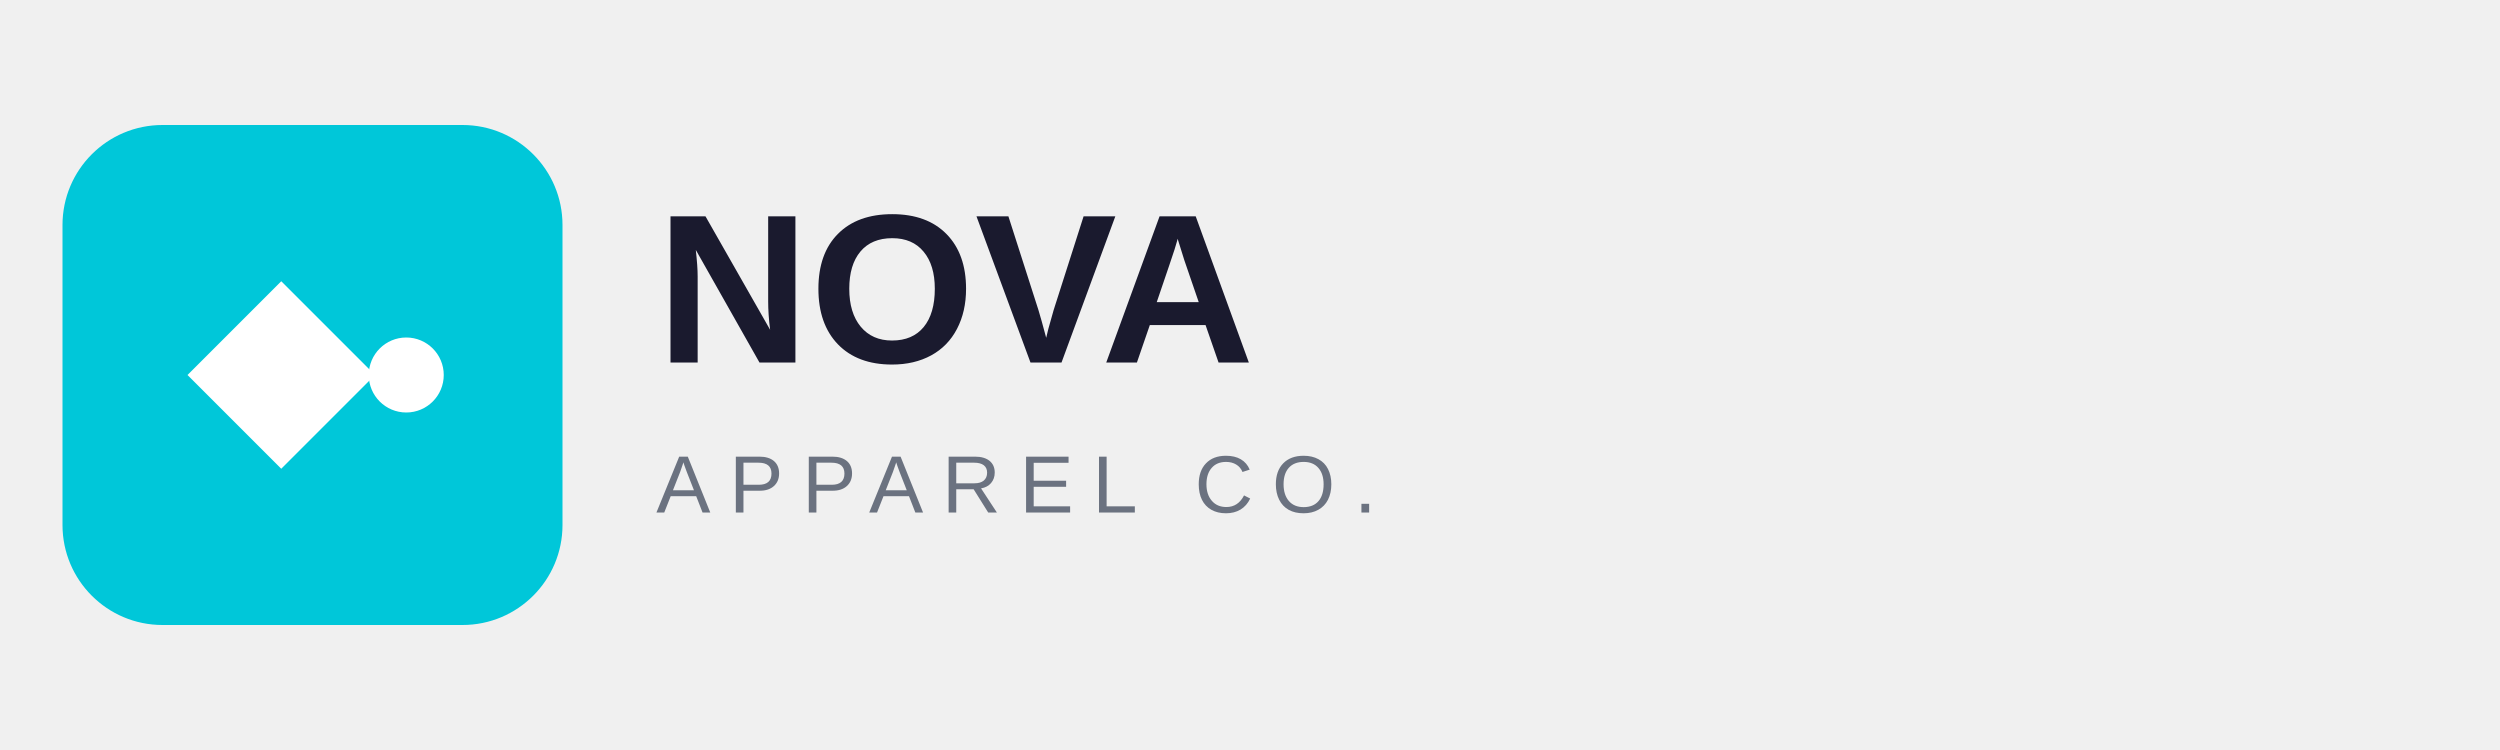
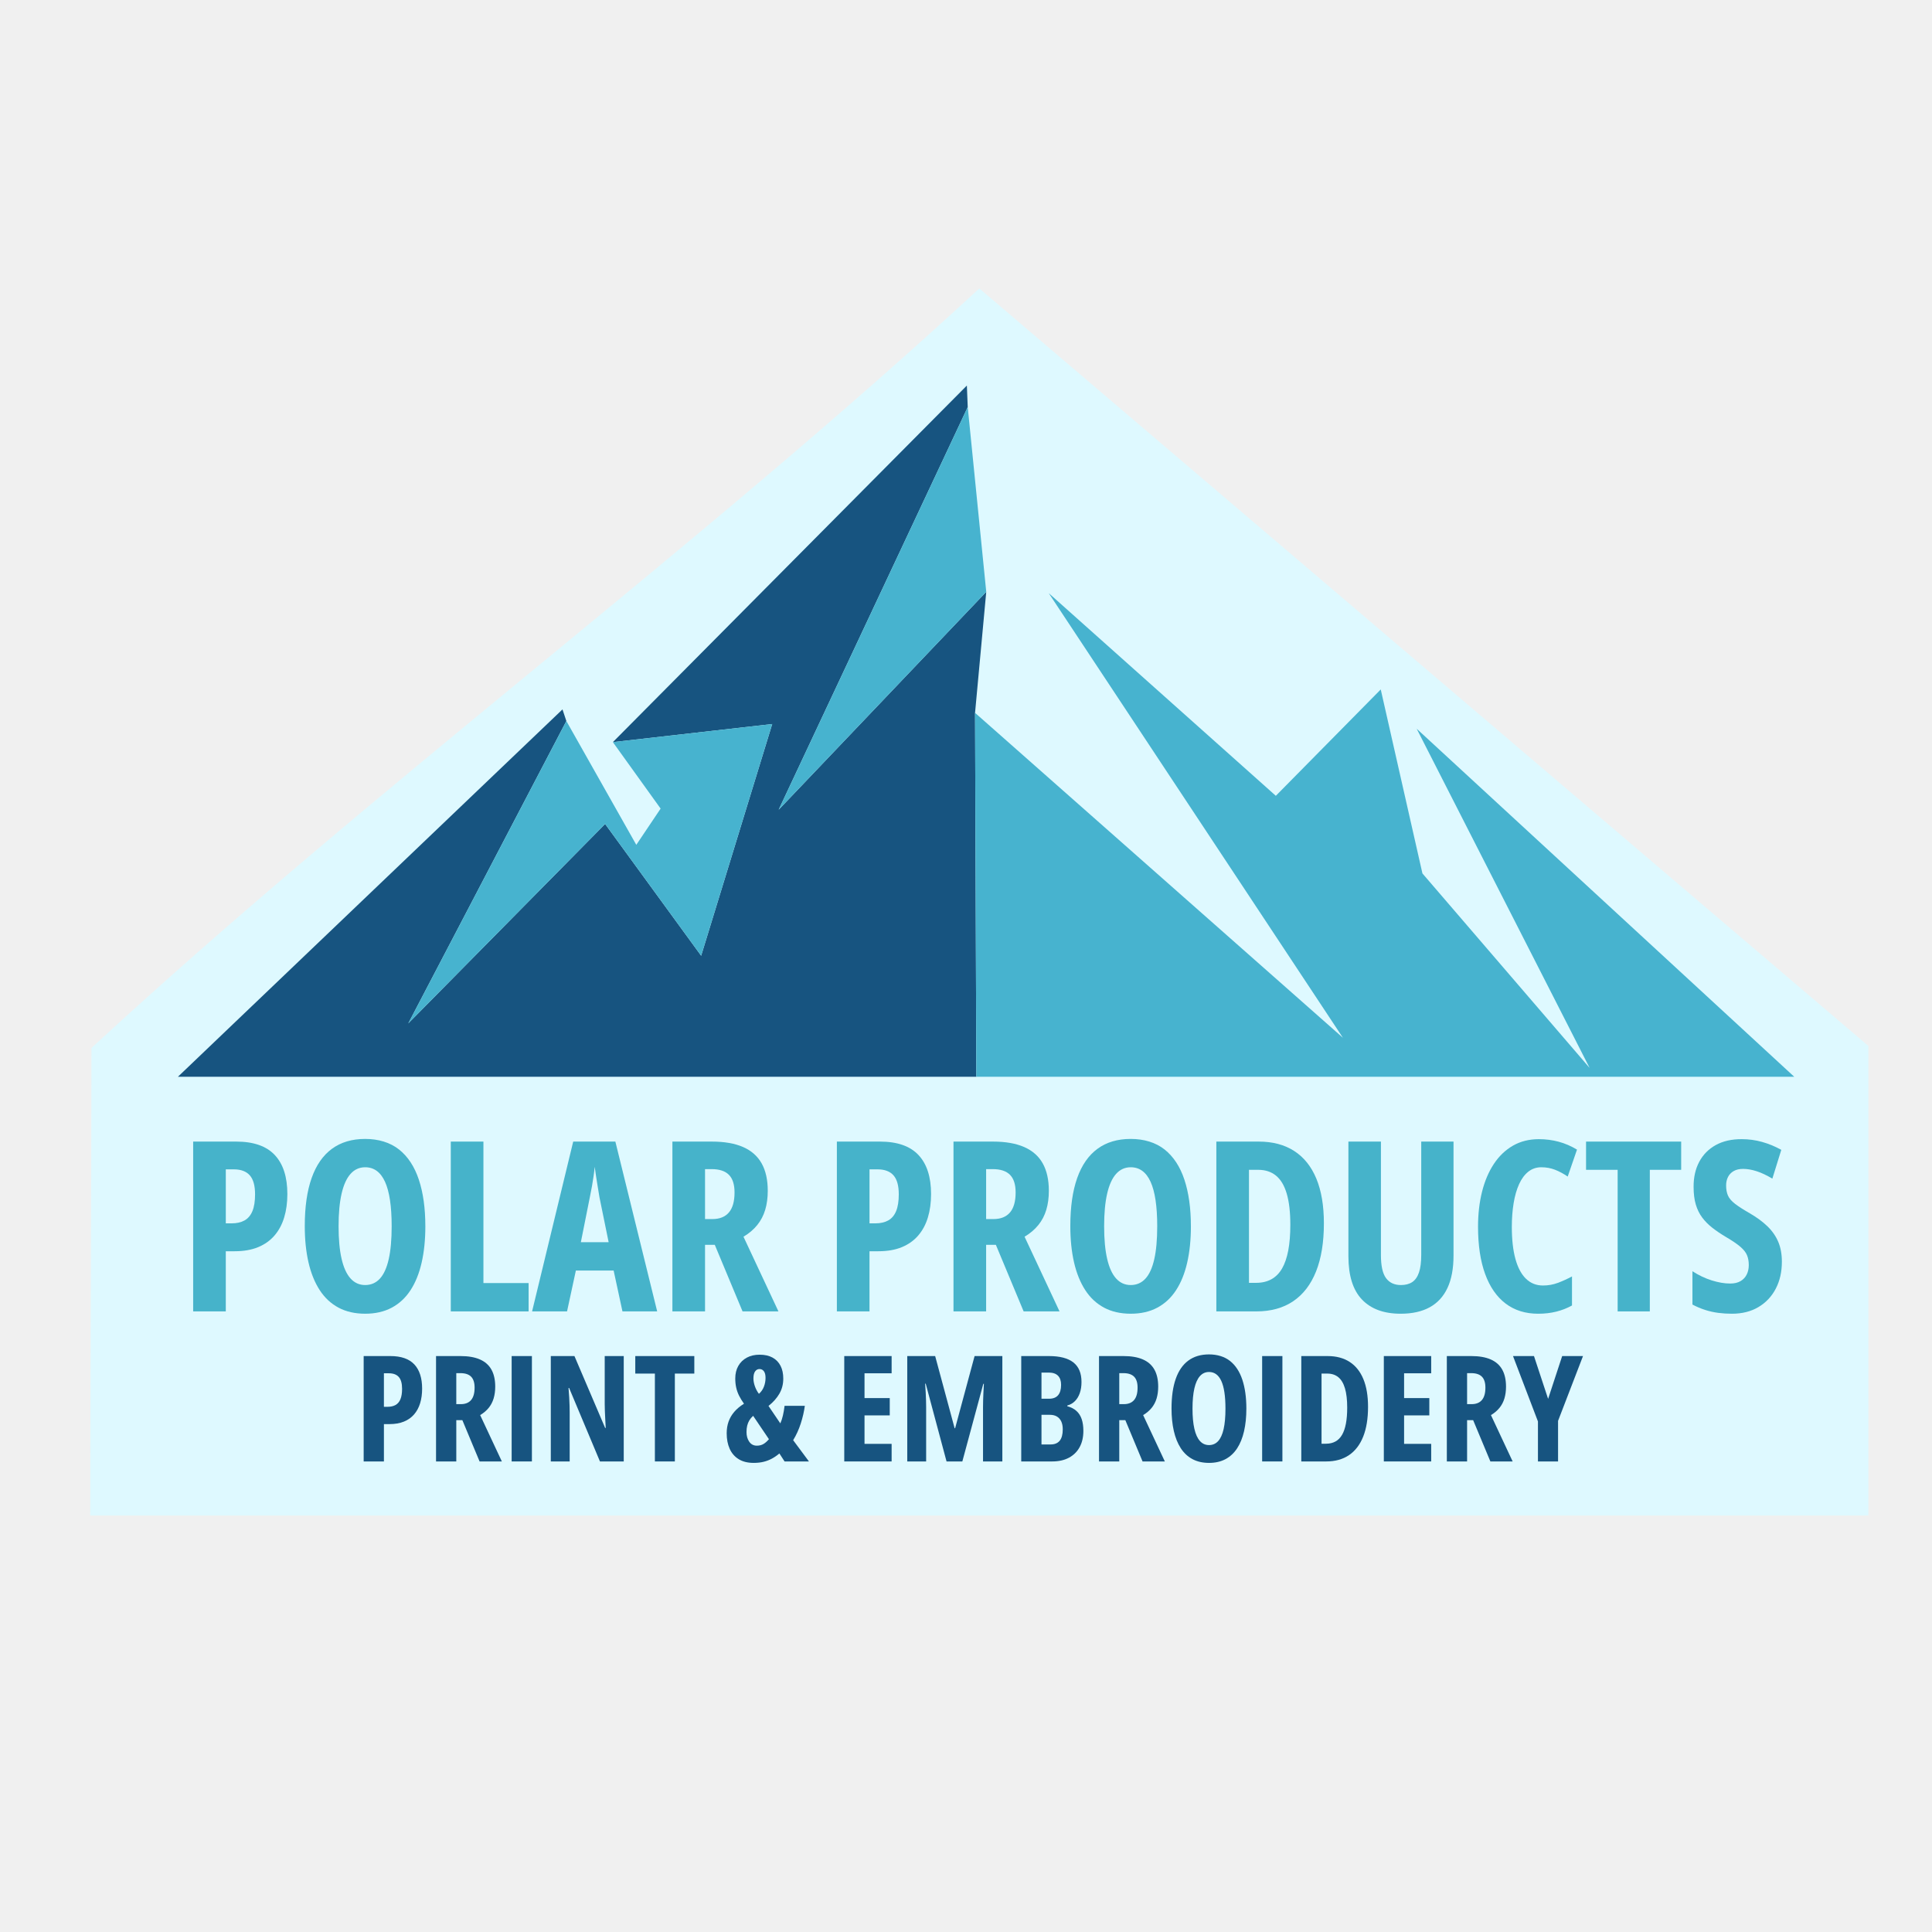
- <svg xmlns="http://www.w3.org/2000/svg" width="400" height="120" viewBox="0 0 400 120">
-   <rect x="10" y="20" width="80" height="80" rx="16" fill="#00C7D9" />
-   <path d="M30 60 L45 45 L60 60 L45 75 Z" fill="#FFFFFF" />
-   <circle cx="65" cy="60" r="6" fill="#FFFFFF" />
-   <text x="105" y="58" font-family="Arial, sans-serif" font-size="34" font-weight="700" fill="#1A1A2E">NOVA</text>
-   <text x="105" y="82" font-family="Arial, sans-serif" font-size="13" font-weight="400" fill="#6B7280" letter-spacing="3">APPAREL CO.</text>
+ <svg xmlns="http://www.w3.org/2000/svg" version="1.1" viewBox="0 0 4000 4000">
+   <defs>
+     <style>
+       .st0 {
+         fill: #37329e;
+       }
+ 
+       .st1 {
+         fill: #175480;
+       }
+ 
+       .st2 {
+         fill: #47b3cf;
+       }
+ 
+       .st3 {
+         fill: #fff;
+       }
+ 
+       .st4 {
+         fill: #def9ff;
+       }
+ 
+       .st5 {
+         fill: #1aa8a8;
+       }
+ 
+       .st6 {
+         fill: #aed0d9;
+       }
+ 
+       .st7 {
+         fill: #46b3ca;
+       }
+ 
+       .st8 {
+         display: none;
+       }
+ 
+       .st9 {
+         fill: #0cb3c4;
+         stroke: #231f20;
+         stroke-miterlimit: 10;
+       }
+     </style>
+   </defs>
+   <g id="Layer_8" class="st8">
+     <rect class="st6" x="-141.26" y="-144.05" width="4254.64" height="4275.53" />
+   </g>
+   <g id="bg_blue">
+     <path class="st4" d="M2027.53,597.19C1436.01,1143.88,780.83,1623.08,189.31,2169.77c0,245.87-2.49,722.08-2.49,967.94h3681.44v-972.18" />
+   </g>
+   <g id="bg_white" class="st8">
+     <path class="st3" d="M2027.53,597.19C1436.01,1143.88,780.83,1623.08,189.31,2169.77c0,245.87-2.49,722.08-2.49,967.94h3681.44v-972.18" />
+   </g>
+   <g id="Layer_2">
+     <path class="st1" d="M368.42,2229.29c265.38-253.52,530.76-507.04,796.14-760.56,2.67,8.02,5.35,16.05,8.02,24.07-109.08,208.64-218.15,417.28-327.23,625.93,135.83-137.61,271.65-275.22,407.48-412.83,66.28,90.95,132.56,181.89,198.83,272.84,49.04-159.9,98.08-319.8,147.12-479.7-109.97,12.48-219.94,24.97-329.9,37.45,244.31-246.09,488.62-492.18,732.92-738.27.59,14.86,1.19,29.72,1.78,44.58-130.48,277.89-260.95,555.79-391.43,833.68,143.26-150.39,286.51-300.78,429.77-451.17-7.73,83.52-15.45,167.03-23.18,250.55.89,251.14,1.78,502.29,2.67,753.43" />
+   </g>
+   <g id="Layer_6">
+     <g>
+       <path class="st7" d="M489.14,2363.54c35.75,0,62.32,9.26,79.72,27.78,17.39,18.52,26.09,45.49,26.09,80.92,0,17.79-2.21,33.95-6.61,48.46-4.41,14.51-11.1,26.98-20.08,37.39-8.98,10.42-20.28,18.44-33.91,24.05-13.63,5.61-29.74,8.42-48.34,8.42h-18.52v124.57h-67.57v-351.58h89.22ZM484.09,2421.02h-16.59v111.82h11.78c10.74,0,19.72-2,26.93-6.01,7.21-4.01,12.66-10.42,16.35-19.24,3.69-8.82,5.53-20.44,5.53-34.87,0-17.95-3.65-31.06-10.94-39.32-7.3-8.25-18.32-12.38-33.07-12.38Z" />
+       <path class="st7" d="M880.64,2538.85c0,27.9-2.57,53.03-7.7,75.39-5.13,22.36-12.83,41.4-23.09,57.11-10.26,15.71-23.21,27.74-38.84,36.07-15.63,8.33-33.95,12.5-54.95,12.5s-39.6-4.21-55.31-12.62c-15.71-8.42-28.7-20.56-38.96-36.43-10.26-15.87-17.96-34.95-23.09-57.23-5.13-22.28-7.7-47.37-7.7-75.27,0-39.44,4.73-72.54,14.19-99.32,9.46-26.77,23.48-46.97,42.08-60.6,18.6-13.62,41.52-20.44,68.78-20.44s51.74,7.3,70.1,21.88c18.36,14.59,32.02,35.39,41,62.41,8.98,27.02,13.47,59.2,13.47,96.55ZM701,2538.85c0,26.93,2.08,49.42,6.25,67.46,4.17,18.04,10.34,31.58,18.52,40.64,8.18,9.06,18.28,13.59,30.3,13.59s22.32-4.41,30.42-13.23c8.09-8.81,14.19-22.2,18.28-40.16,4.09-17.95,6.13-40.72,6.13-68.3,0-41.2-4.57-71.86-13.71-91.98-9.14-20.12-22.85-30.18-41.12-30.18-12.02,0-22.12,4.57-30.3,13.71-8.18,9.14-14.35,22.77-18.52,40.88-4.17,18.12-6.25,40.64-6.25,67.57Z" />
+       <path class="st7" d="M933.3,2715.12v-351.58h67.57v292.9h93.55v58.68h-161.12Z" />
+       <path class="st7" d="M1288.73,2715.12l-18.28-84.65h-78.16l-18.28,84.65h-72.38l85.13-351.58h87.29l86.57,351.58h-71.9ZM1260.11,2571.8l-19-93.07c-1.29-7.7-2.52-15.23-3.73-22.61-1.2-7.37-2.33-14.47-3.37-21.28-1.04-6.81-1.97-13.19-2.77-19.12-.48,5.61-1.2,11.78-2.16,18.52s-2.09,13.79-3.37,21.16c-1.29,7.38-2.73,14.83-4.33,22.37l-18.76,94.03h57.47Z" />
+       <path class="st7" d="M1473.9,2363.54c25.97,0,47.53,3.77,64.69,11.3,17.15,7.54,29.94,18.84,38.36,33.91,8.42,15.07,12.62,33.99,12.62,56.75,0,14.43-1.77,27.53-5.29,39.32-3.53,11.78-9.02,22.29-16.47,31.5-7.46,9.22-16.95,17.28-28.5,24.17l72.38,154.63h-74.31l-57.47-137.79h-20.2v137.79h-67.57v-351.58h81.76ZM1473.42,2420.54h-13.71v103.41h15.15c15.07,0,26.49-4.57,34.27-13.71,7.77-9.14,11.66-22.92,11.66-41.36,0-16.51-3.89-28.7-11.66-36.55-7.78-7.85-19.68-11.78-35.71-11.78Z" />
+       <path class="st7" d="M1821.87,2363.54c35.75,0,62.32,9.26,79.72,27.78,17.39,18.52,26.09,45.49,26.09,80.92,0,17.79-2.21,33.95-6.61,48.46-4.41,14.51-11.1,26.98-20.08,37.39-8.98,10.42-20.28,18.44-33.91,24.05-13.63,5.61-29.74,8.42-48.34,8.42h-18.52v124.57h-67.57v-351.58h89.22ZM1816.82,2421.02h-16.59v111.82h11.78c10.74,0,19.72-2,26.93-6.01,7.21-4.01,12.66-10.42,16.35-19.24,3.69-8.82,5.53-20.44,5.53-34.87,0-17.95-3.65-31.06-10.94-39.32-7.3-8.25-18.32-12.38-33.07-12.38Z" />
+       <path class="st7" d="M2055.86,2363.54c25.97,0,47.53,3.77,64.69,11.3,17.15,7.54,29.94,18.84,38.36,33.91,8.42,15.07,12.62,33.99,12.62,56.75,0,14.43-1.77,27.53-5.29,39.32-3.53,11.78-9.02,22.29-16.47,31.5-7.46,9.22-16.95,17.28-28.5,24.17l72.38,154.63h-74.31l-57.47-137.79h-20.2v137.79h-67.57v-351.58h81.76ZM2055.38,2420.54h-13.71v103.41h15.15c15.07,0,26.49-4.57,34.27-13.71,7.77-9.14,11.66-22.92,11.66-41.36,0-16.51-3.89-28.7-11.66-36.55-7.78-7.85-19.68-11.78-35.71-11.78Z" />
+       <path class="st7" d="M2465.63,2538.85c0,27.9-2.57,53.03-7.7,75.39-5.13,22.36-12.83,41.4-23.09,57.11-10.26,15.71-23.21,27.74-38.84,36.07-15.63,8.33-33.95,12.5-54.95,12.5s-39.6-4.21-55.31-12.62c-15.71-8.42-28.7-20.56-38.96-36.43-10.26-15.87-17.96-34.95-23.09-57.23-5.13-22.28-7.7-47.37-7.7-75.27,0-39.44,4.73-72.54,14.19-99.32,9.46-26.77,23.48-46.97,42.08-60.6,18.6-13.62,41.52-20.44,68.78-20.44s51.74,7.3,70.1,21.88c18.35,14.59,32.02,35.39,41,62.41,8.98,27.02,13.47,59.2,13.47,96.55ZM2286,2538.85c0,26.93,2.08,49.42,6.25,67.46,4.17,18.04,10.34,31.58,18.52,40.64,8.18,9.06,18.28,13.59,30.3,13.59s22.32-4.41,30.42-13.23c8.09-8.81,14.19-22.2,18.28-40.16,4.09-17.95,6.13-40.72,6.13-68.3,0-41.2-4.57-71.86-13.71-91.98-9.14-20.12-22.85-30.18-41.12-30.18-12.02,0-22.12,4.57-30.3,13.71-8.18,9.14-14.35,22.77-18.52,40.88-4.17,18.12-6.25,40.64-6.25,67.57Z" />
+       <path class="st7" d="M2740.98,2532.84c0,39.28-5.41,72.47-16.23,99.56-10.82,27.09-26.61,47.66-47.37,61.68-20.76,14.03-46.21,21.04-76.35,21.04h-82.72v-351.58h87.77c28.86,0,53.35,6.49,73.47,19.48,20.12,12.99,35.39,32.07,45.81,57.23,10.42,25.17,15.63,56.03,15.63,92.58ZM2671.49,2535.97c0-26.29-2.49-47.86-7.46-64.69-4.97-16.83-12.38-29.26-22.24-37.27-9.86-8.01-22.09-12.02-36.67-12.02h-19.24v233.99h14.67c24.37,0,42.28-9.86,53.75-29.58,11.46-19.72,17.19-49.86,17.19-90.42Z" />
+       <path class="st7" d="M3009.36,2363.54v235.91c0,26.93-4.17,49.3-12.5,67.09-8.34,17.8-20.6,31.14-36.79,40.04-16.19,8.9-36.23,13.35-60.12,13.35-34.79,0-61.53-9.82-80.2-29.46-18.68-19.64-28.02-49.5-28.02-89.58v-237.35h67.33v234.95c0,22.29,3.52,38.2,10.58,47.74,7.05,9.54,17.31,14.31,30.78,14.31,9.46,0,17.27-2.04,23.45-6.13,6.17-4.09,10.82-10.7,13.95-19.84s4.69-21.32,4.69-36.55v-234.47h66.85Z" />
+       <path class="st7" d="M3191.16,2416.69c-10.26,0-19.24,3.05-26.93,9.14-7.7,6.09-14.07,14.71-19.12,25.85-5.05,11.15-8.82,24.25-11.3,39.32-2.49,15.07-3.73,31.5-3.73,49.3,0,26.13,2.48,48.22,7.46,66.25,4.97,18.04,12.26,31.71,21.88,41,9.62,9.3,21.32,13.95,35.11,13.95,10.9,0,21.24-1.84,31.02-5.53,9.78-3.69,19.48-8.09,29.1-13.23v60.12c-10.1,5.61-20.96,9.86-32.58,12.75-11.63,2.89-24.09,4.33-37.39,4.33-26.45,0-48.94-7.01-67.45-21.04-18.52-14.03-32.67-34.47-42.45-61.32-9.78-26.85-14.67-59.44-14.67-97.75,0-26.29,2.77-50.46,8.3-72.5,5.53-22.04,13.67-41.2,24.41-57.47,10.74-16.27,23.93-28.9,39.56-37.88,15.63-8.98,33.55-13.47,53.75-13.47,14.11,0,27.73,1.77,40.88,5.29,13.14,3.53,25.81,8.98,38,16.35l-19.24,55.79c-8.66-5.93-17.4-10.62-26.21-14.07-8.82-3.45-18.28-5.17-28.38-5.17Z" />
+       <path class="st7" d="M3415.77,2715.12h-66.61v-293.14h-65.41v-58.44h196.95v58.44h-64.93v293.14Z" />
+       <path class="st7" d="M3689.19,2612.2c0,21.16-4.25,39.84-12.75,56.03-8.5,16.2-20.48,28.86-35.95,38-15.47,9.14-33.71,13.71-54.71,13.71-9.78,0-19.24-.6-28.38-1.8-9.14-1.2-18.12-3.21-26.93-6.01-8.82-2.8-17.64-6.53-26.45-11.18v-69.02c12.82,8.34,26.13,14.67,39.92,19,13.79,4.33,26.53,6.49,38.24,6.49,8.66,0,15.83-1.68,21.52-5.05,5.69-3.37,9.94-7.94,12.75-13.71,2.8-5.77,4.21-12.26,4.21-19.48,0-7.7-1.2-14.47-3.61-20.32-2.4-5.85-7.01-11.7-13.83-17.56-6.82-5.85-16.8-12.62-29.94-20.32-10.26-6.09-19.52-12.34-27.78-18.76-8.26-6.41-15.31-13.5-21.16-21.28-5.85-7.77-10.3-16.79-13.35-27.05-3.05-10.26-4.57-22.36-4.57-36.31-.16-19.88,3.73-37.27,11.66-52.18,7.94-14.91,19.4-26.49,34.39-34.75,14.99-8.25,32.98-12.3,53.99-12.14,14.27,0,28.26,1.92,41.96,5.77s26.89,9.3,39.56,16.35l-18.52,59.64c-11.38-6.89-22.12-11.98-32.22-15.27-10.1-3.28-19.56-4.93-28.38-4.93-7.7,0-14.15,1.48-19.36,4.45-5.21,2.97-9.14,7.02-11.78,12.14-2.64,5.13-3.97,10.98-3.97,17.55,0,8.34,1.28,15.39,3.85,21.16,2.56,5.77,7.41,11.42,14.55,16.95,7.13,5.53,17.44,12.14,30.9,19.84,14.59,8.5,26.77,17.52,36.55,27.05,9.78,9.54,17.15,20.2,22.12,31.98,4.97,11.78,7.46,25.45,7.46,41Z" />
+     </g>
+     <g>
+       <path class="st1" d="M808.29,2807.58c22.19,0,38.68,5.75,49.48,17.24,10.79,11.49,16.19,28.23,16.19,50.22,0,11.04-1.37,21.07-4.1,30.07-2.74,9.01-6.89,16.74-12.46,23.21-5.57,6.47-12.59,11.44-21.04,14.92-8.46,3.48-18.46,5.22-30,5.22h-11.49v77.31h-41.94v-218.2h55.37ZM805.15,2843.25h-10.3v69.4h7.31c6.67,0,12.24-1.24,16.72-3.73,4.48-2.49,7.86-6.47,10.15-11.94,2.29-5.47,3.43-12.69,3.43-21.64,0-11.14-2.26-19.28-6.79-24.4-4.53-5.12-11.37-7.69-20.52-7.69Z" />
+       <path class="st1" d="M953.51,2807.58c16.12,0,29.5,2.34,40.15,7.01,10.65,4.68,18.58,11.69,23.81,21.04,5.22,9.35,7.84,21.09,7.84,35.22,0,8.95-1.1,17.09-3.28,24.4-2.19,7.31-5.6,13.83-10.22,19.55-4.63,5.72-10.52,10.72-17.69,15l44.92,95.97h-46.12l-35.67-85.52h-12.54v85.52h-41.94v-218.2h50.74ZM953.21,2842.95h-8.51v64.18h9.4c9.35,0,16.44-2.83,21.27-8.51,4.82-5.67,7.24-14.23,7.24-25.67,0-10.25-2.41-17.81-7.24-22.69-4.83-4.87-12.21-7.31-22.16-7.31Z" />
+       <path class="st1" d="M1059.32,3025.78v-218.2h41.94v218.2h-41.94Z" />
+       <path class="st1" d="M1291.4,3025.78h-49.25l-63.88-152.23h-1.19c.6,7.07,1.07,13.71,1.42,19.92.35,6.22.6,11.92.75,17.09.15,5.17.22,9.85.22,14.03v101.19h-39.1v-218.2h48.95l63.58,148.8h1.19c-.4-6.87-.75-13.26-1.04-19.18-.3-5.92-.55-11.42-.75-16.49-.2-5.07-.3-9.7-.3-13.88v-99.25h39.4v218.2Z" />
+       <path class="st1" d="M1397.22,3025.78h-41.34v-181.93h-40.6v-36.27h122.23v36.27h-40.3v181.93Z" />
+       <path class="st1" d="M1572.73,2804.75c10.55,0,19.45,1.99,26.72,5.97,7.26,3.98,12.78,9.65,16.57,17.01,3.78,7.36,5.67,16.22,5.67,26.57,0,11.44-2.66,21.79-7.98,31.04-5.32,9.25-12.86,17.76-22.61,25.52l24.48,36.12c2.09-4.68,3.85-10.05,5.3-16.12,1.44-6.07,2.61-12.83,3.51-20.3h41.94c-1.59,11.94-4.4,24.16-8.43,36.64-4.03,12.49-9.28,24.01-15.75,34.55l32.69,44.03h-50.45l-10.75-16.57c-4.88,4.18-9.98,7.71-15.3,10.6-5.32,2.89-11.07,5.1-17.24,6.64-6.17,1.54-13.04,2.31-20.6,2.31-12.44,0-22.81-2.56-31.12-7.69-8.31-5.12-14.53-12.29-18.66-21.49-4.13-9.2-6.19-19.92-6.19-32.16,0-8.75,1.29-16.79,3.88-24.1,2.59-7.31,6.52-14.05,11.79-20.22,5.27-6.17,11.99-11.79,20.15-16.87-4.08-5.67-7.46-11.19-10.15-16.57s-4.68-10.97-5.97-16.79c-1.29-5.82-1.94-12.11-1.94-18.88,0-9.95,2.09-18.6,6.27-25.97,4.18-7.36,10.05-13.08,17.61-17.16,7.56-4.08,16.42-6.12,26.57-6.12ZM1559.3,2931.31c-3.28,2.98-5.92,6.14-7.91,9.48-1.99,3.33-3.46,6.97-4.4,10.9-.95,3.93-1.42,8.33-1.42,13.21,0,7.96,1.89,14.65,5.67,20.07,3.78,5.42,9,8.13,15.67,8.13,5.27,0,9.85-1.14,13.73-3.43,3.88-2.29,7.66-5.62,11.34-10l-32.69-48.36ZM1572.44,2834.45c-3.68,0-6.69,1.62-9.03,4.85-2.34,3.23-3.51,8.13-3.51,14.7,0,4.88.97,10.15,2.91,15.82,1.94,5.67,4.75,11,8.43,15.97,4.68-4.08,8.13-9.03,10.37-14.85s3.36-11.87,3.36-18.13-1.15-10.77-3.43-13.81c-2.29-3.03-5.32-4.55-9.1-4.55Z" />
+       <path class="st1" d="M1846.01,3025.78h-98.06v-218.2h98.06v35.67h-56.12v51.34h52.24v35.82h-52.24v58.95h56.12v36.42Z" />
+       <path class="st1" d="M1959.73,3025.78l-43.13-161.04h-1.19c.5,6.67.9,12.94,1.19,18.8.3,5.87.52,11.29.67,16.27.15,4.98.22,9.45.22,13.43v112.53h-39.1v-218.2h57.76l40.3,149.4h1.04l40.3-149.4h57.46v218.2h-40v-112.83c0-4.48.07-9.18.22-14.1.15-4.92.35-10.2.6-15.82.25-5.62.57-11.62.97-17.98h-1.19l-43.43,160.74h-32.69Z" />
+       <path class="st1" d="M2114.36,2807.58h57.46c22.49,0,39.33,4.4,50.52,13.21s16.79,22.31,16.79,40.52c0,8.56-1.17,16.19-3.51,22.91-2.34,6.72-5.7,12.26-10.07,16.64s-9.65,7.41-15.82,9.1v1.49c7.76,2.09,14.1,5.37,19.03,9.85,4.92,4.48,8.53,10.15,10.82,17.01,2.29,6.87,3.43,14.92,3.43,24.18,0,12.94-2.56,24.13-7.69,33.58-5.12,9.45-12.51,16.77-22.16,21.94-9.65,5.17-21.19,7.76-34.62,7.76h-64.18v-218.2ZM2156.29,2895.94h15.52c8.46,0,14.75-2.44,18.88-7.31,4.13-4.87,6.19-12.04,6.19-21.49,0-8.26-2.14-14.55-6.42-18.88-4.28-4.33-10.7-6.49-19.25-6.49h-14.92v54.18ZM2156.29,2929.22v61.34h18.95c8.36,0,14.63-2.59,18.81-7.76,4.18-5.17,6.27-13.03,6.27-23.58,0-6.47-1.04-11.91-3.13-16.34-2.09-4.43-5.1-7.81-9.03-10.15-3.93-2.34-8.78-3.51-14.55-3.51h-17.31Z" />
+       <path class="st1" d="M2326.14,2807.58c16.12,0,29.5,2.34,40.15,7.01,10.65,4.68,18.58,11.69,23.8,21.04,5.22,9.35,7.84,21.09,7.84,35.22,0,8.95-1.1,17.09-3.28,24.4-2.19,7.31-5.6,13.83-10.22,19.55-4.63,5.72-10.52,10.72-17.69,15l44.92,95.97h-46.12l-35.67-85.52h-12.54v85.52h-41.94v-218.2h50.74ZM2325.84,2842.95h-8.51v64.18h9.4c9.35,0,16.44-2.83,21.27-8.51,4.83-5.67,7.24-14.23,7.24-25.67,0-10.25-2.41-17.81-7.24-22.69-4.83-4.87-12.21-7.31-22.16-7.31Z" />
+       <path class="st1" d="M2580.46,2916.38c0,17.31-1.59,32.91-4.78,46.79-3.19,13.88-7.96,25.7-14.33,35.45-6.37,9.75-14.4,17.21-24.1,22.39-9.7,5.17-21.07,7.76-34.1,7.76s-24.58-2.61-34.33-7.84c-9.75-5.22-17.81-12.76-24.18-22.61-6.37-9.85-11.14-21.69-14.33-35.52-3.19-13.83-4.78-29.4-4.78-46.71,0-24.48,2.93-45.02,8.81-61.64,5.87-16.62,14.58-29.15,26.12-37.61,11.54-8.46,25.77-12.69,42.69-12.69s32.11,4.53,43.5,13.58c11.39,9.06,19.87,21.96,25.45,38.73,5.57,16.77,8.36,36.74,8.36,59.92ZM2468.97,2916.38c0,16.72,1.29,30.67,3.88,41.86,2.59,11.19,6.42,19.6,11.49,25.22,5.07,5.62,11.34,8.43,18.81,8.43s13.85-2.74,18.88-8.21c5.02-5.47,8.8-13.78,11.34-24.92,2.54-11.14,3.81-25.27,3.81-42.39,0-25.57-2.84-44.6-8.51-57.09-5.67-12.49-14.18-18.73-25.52-18.73-7.46,0-13.73,2.84-18.81,8.51-5.07,5.67-8.91,14.13-11.49,25.37-2.59,11.24-3.88,25.22-3.88,41.94Z" />
+       <path class="st1" d="M2613.14,3025.78v-218.2h41.94v218.2h-41.94Z" />
+       <path class="st1" d="M2832.39,2912.65c0,24.38-3.36,44.97-10.07,61.79-6.72,16.82-16.52,29.58-29.4,38.28-12.89,8.71-28.68,13.06-47.39,13.06h-51.34v-218.2h54.48c17.91,0,33.11,4.03,45.59,12.09,12.49,8.06,21.96,19.9,28.43,35.52,6.47,15.62,9.7,34.77,9.7,57.46ZM2789.25,2914.59c0-16.32-1.54-29.7-4.63-40.15-3.09-10.45-7.69-18.16-13.81-23.13-6.12-4.97-13.71-7.46-22.76-7.46h-11.94v145.22h9.1c15.12,0,26.24-6.12,33.36-18.36,7.11-12.24,10.67-30.94,10.67-56.12Z" />
+       <path class="st1" d="M2963.13,3025.78h-98.06v-218.2h98.06v35.67h-56.12v51.34h52.24v35.82h-52.24v58.95h56.12v36.42Z" />
+       <path class="st1" d="M3046.26,2807.58c16.12,0,29.5,2.34,40.15,7.01,10.65,4.68,18.58,11.69,23.8,21.04,5.22,9.35,7.84,21.09,7.84,35.22,0,8.95-1.1,17.09-3.28,24.4-2.19,7.31-5.6,13.83-10.22,19.55-4.63,5.72-10.52,10.72-17.69,15l44.92,95.97h-46.12l-35.67-85.52h-12.54v85.52h-41.94v-218.2h50.74ZM3045.96,2842.95h-8.51v64.18h9.4c9.35,0,16.44-2.83,21.27-8.51,4.83-5.67,7.24-14.23,7.24-25.67,0-10.25-2.41-17.81-7.24-22.69-4.83-4.87-12.21-7.31-22.16-7.31Z" />
+       <path class="st1" d="M3205.21,2896.24l29.1-88.65h43.13l-51.64,134.17v84.03h-41.64v-82.83l-51.64-135.37h43.43l29.25,88.65Z" />
+     </g>
+   </g>
+   <g id="Layer_4">
+     <path class="st5" d="M2021.41,2229.29" />
+     <path class="st2" d="M2003.58,842.8c-130.48,277.89-260.95,555.79-391.43,833.68,143.26-150.39,286.51-300.78,429.77-451.17" />
+     <path class="st0" d="M1598.78,1499.04" />
+     <path class="st0" d="M1252.82,1705.9" />
+     <path class="st0" d="M1164.55,1468.72c2.67,8.02,5.35,16.05,8.02,24.07" />
+   </g>
+   <g id="Layer_5">
+     <path class="st2" d="M2021.41,2229.29c-.89-251.14-1.78-502.29-2.67-753.43,253.86,224.24,507.72,448.47,761.59,672.71-203.02-306.84-406.03-613.68-609.05-920.52,156.73,139.86,313.45,279.73,470.18,419.59,72.41-73.4,144.82-146.81,217.23-220.21,28.77,126.97,57.53,253.94,86.3,380.9,115.4,134.24,230.79,268.48,346.19,402.73-119.36-234.1-238.73-468.2-358.09-702.29,260.55,240.17,521.1,480.35,781.65,720.52" />
+   </g>
+   <g id="Layer_3">
+     <path class="st9" d="M2003.58,842.8" />
+     <path class="st2" d="M1172.58,1492.8c-109.08,208.64-218.15,417.28-327.23,625.93,135.83-137.61,271.65-275.22,407.48-412.83,66.28,90.95,132.56,181.89,198.83,272.84,49.04-159.9,98.08-319.8,147.12-479.7-109.97,12.48-219.94,24.97-329.9,37.45,32.96,45.88,65.91,91.76,98.87,137.64-16.79,25-33.57,50-50.36,75" />
+   </g>
</svg>
